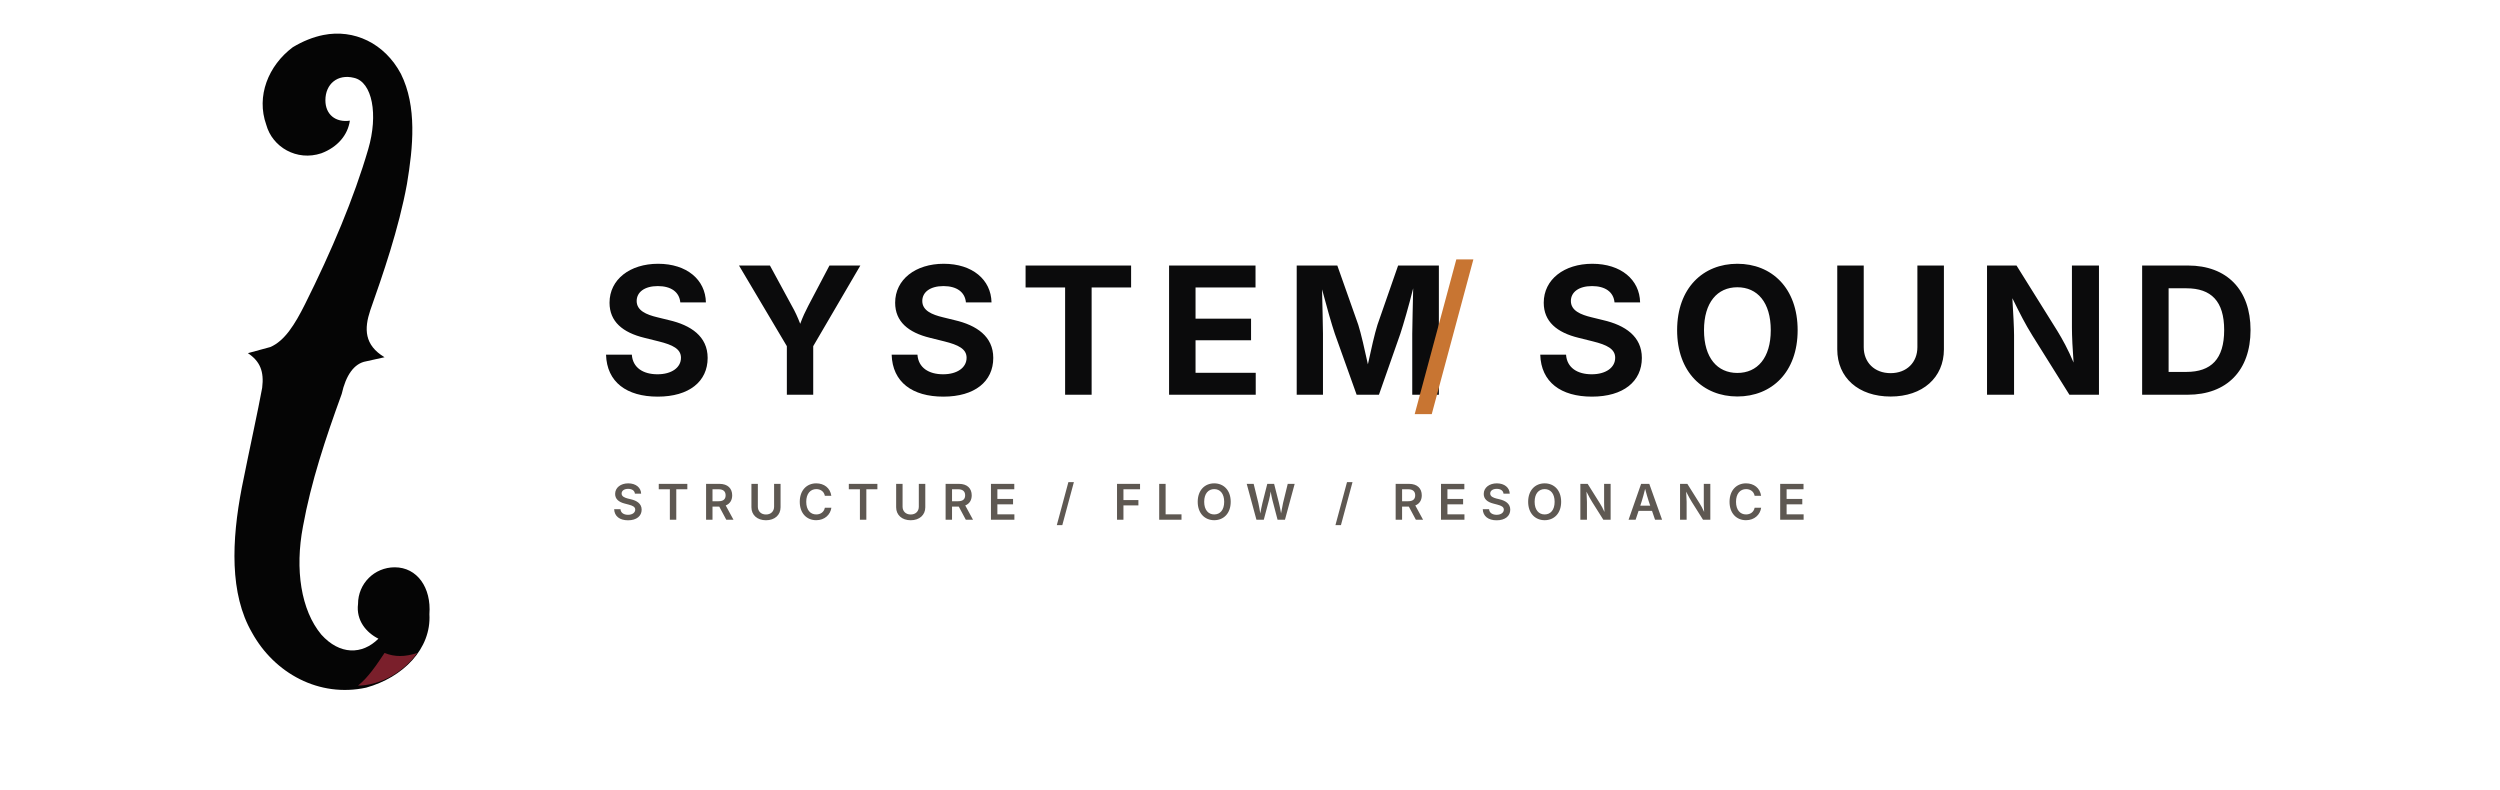
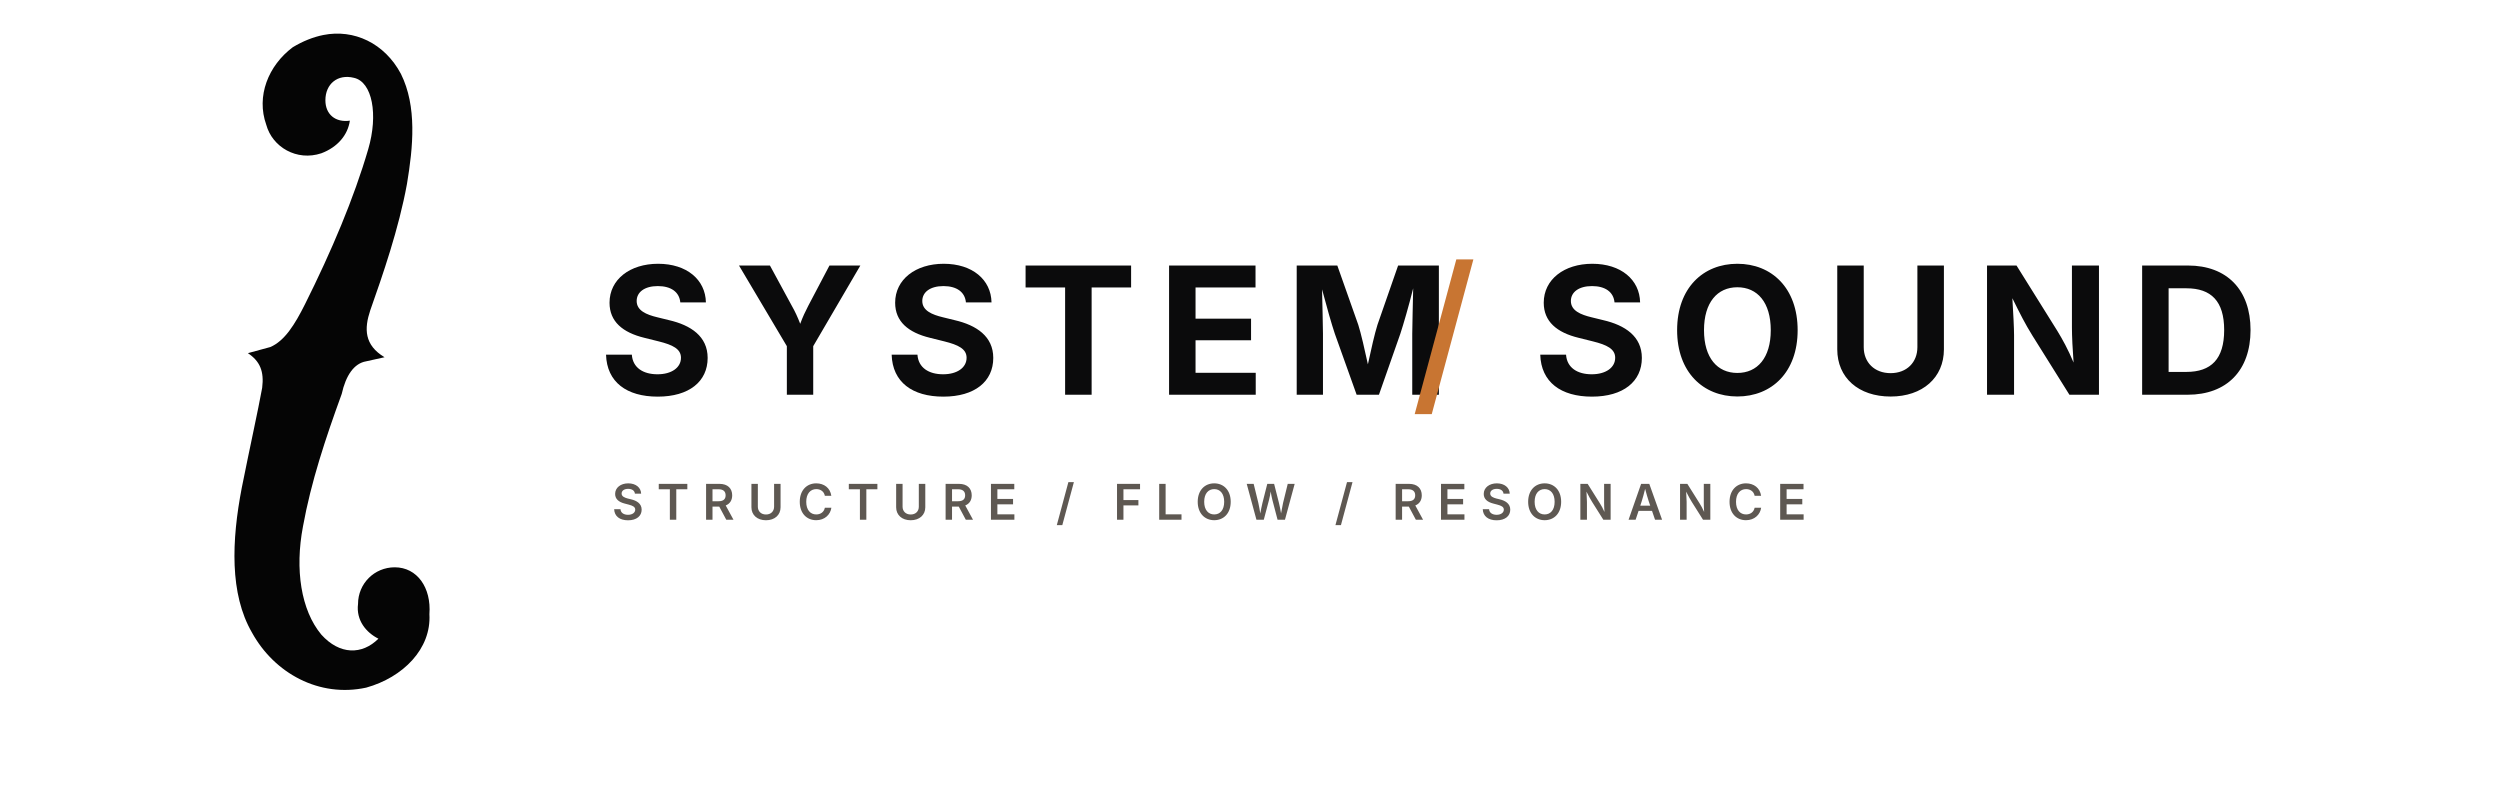
<svg xmlns="http://www.w3.org/2000/svg" viewBox="0 0 760 240" role="img" aria-labelledby="title desc">
  <g transform="translate(27 -3) scale(.62)">
    <path fill="#050505" d="M115 22C130 19 145 26 153 41C161 57 159 77 156 95C152 117 144 140 138 157C135 166 135 174 145 180L136 182C130 183 126 189 124 198C116 220 109 241 105 263C101 284 104 304 114 316C123 326 134 326 142 318C136 315 131 309 132 301C132 291 140 283 150 283C161 283 168 293 167 306C168 323 154 337 136 342C113 347 91 335 80 315C69 296 70 270 75 244C79 224 83 206 85 195C86 187 84 182 78 178L89 175C96 172 101 164 106 154C119 128 130 102 137 78C142 61 139 45 130 43C122 41 116 46 116 54C116 61 121 65 128 64C127 71 122 77 114 80C102 84 90 77 87 66C82 52 88 37 100 28C105 25 110 23 115 22Z" />
-     <path fill="#7A1F2B" d="M145 325C141 331 137 337 132 341C142 341 154 335 161 325C155 327 150 327 145 325Z" />
  </g>
  <text x="182" y="120" fill="#0B0B0C" font-family="Inter,Arial,sans-serif" font-size="54" font-weight="700" letter-spacing="6">SYSTEM</text>
  <text x="429" y="120" fill="#C87532" font-family="Inter,Arial,sans-serif" font-size="54" font-weight="500">/</text>
  <text x="466" y="120" fill="#0B0B0C" font-family="Inter,Arial,sans-serif" font-size="54" font-weight="700" letter-spacing="6">SOUND</text>
  <text x="186" y="158" fill="#5E5852" font-family="Inter,Arial,sans-serif" font-size="15" font-weight="600" letter-spacing="4">STRUCTURE / FLOW / RESONANCE</text>
</svg>
